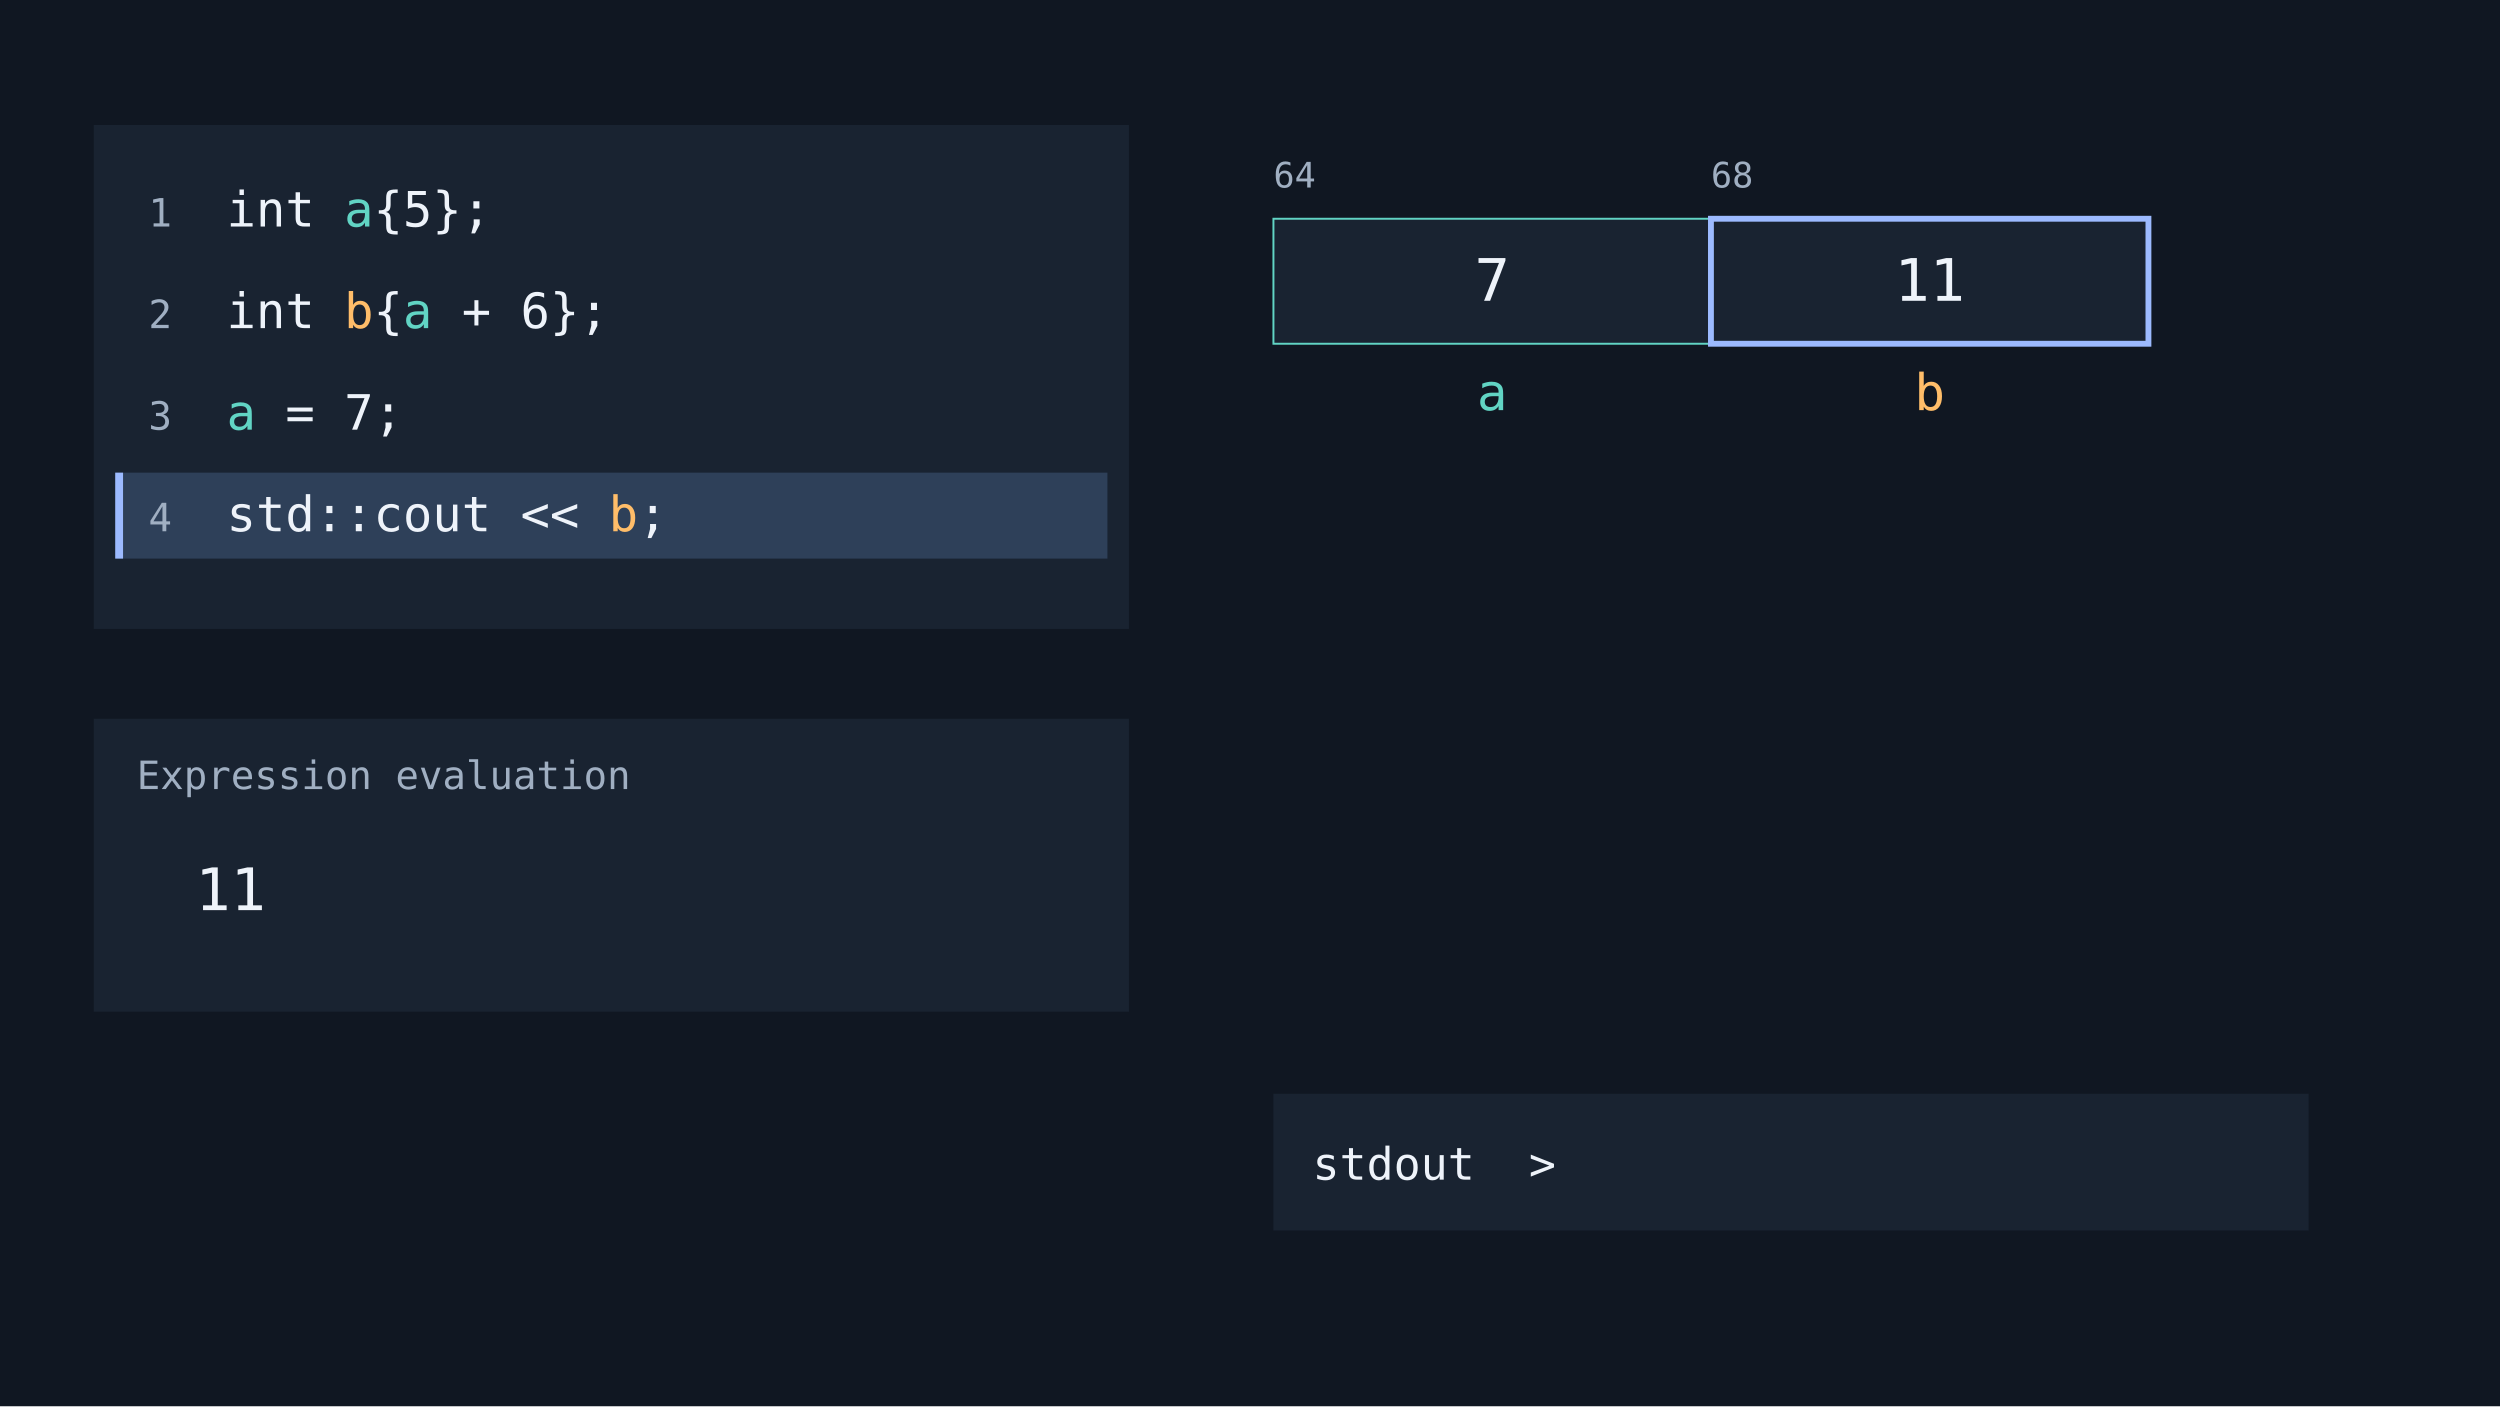
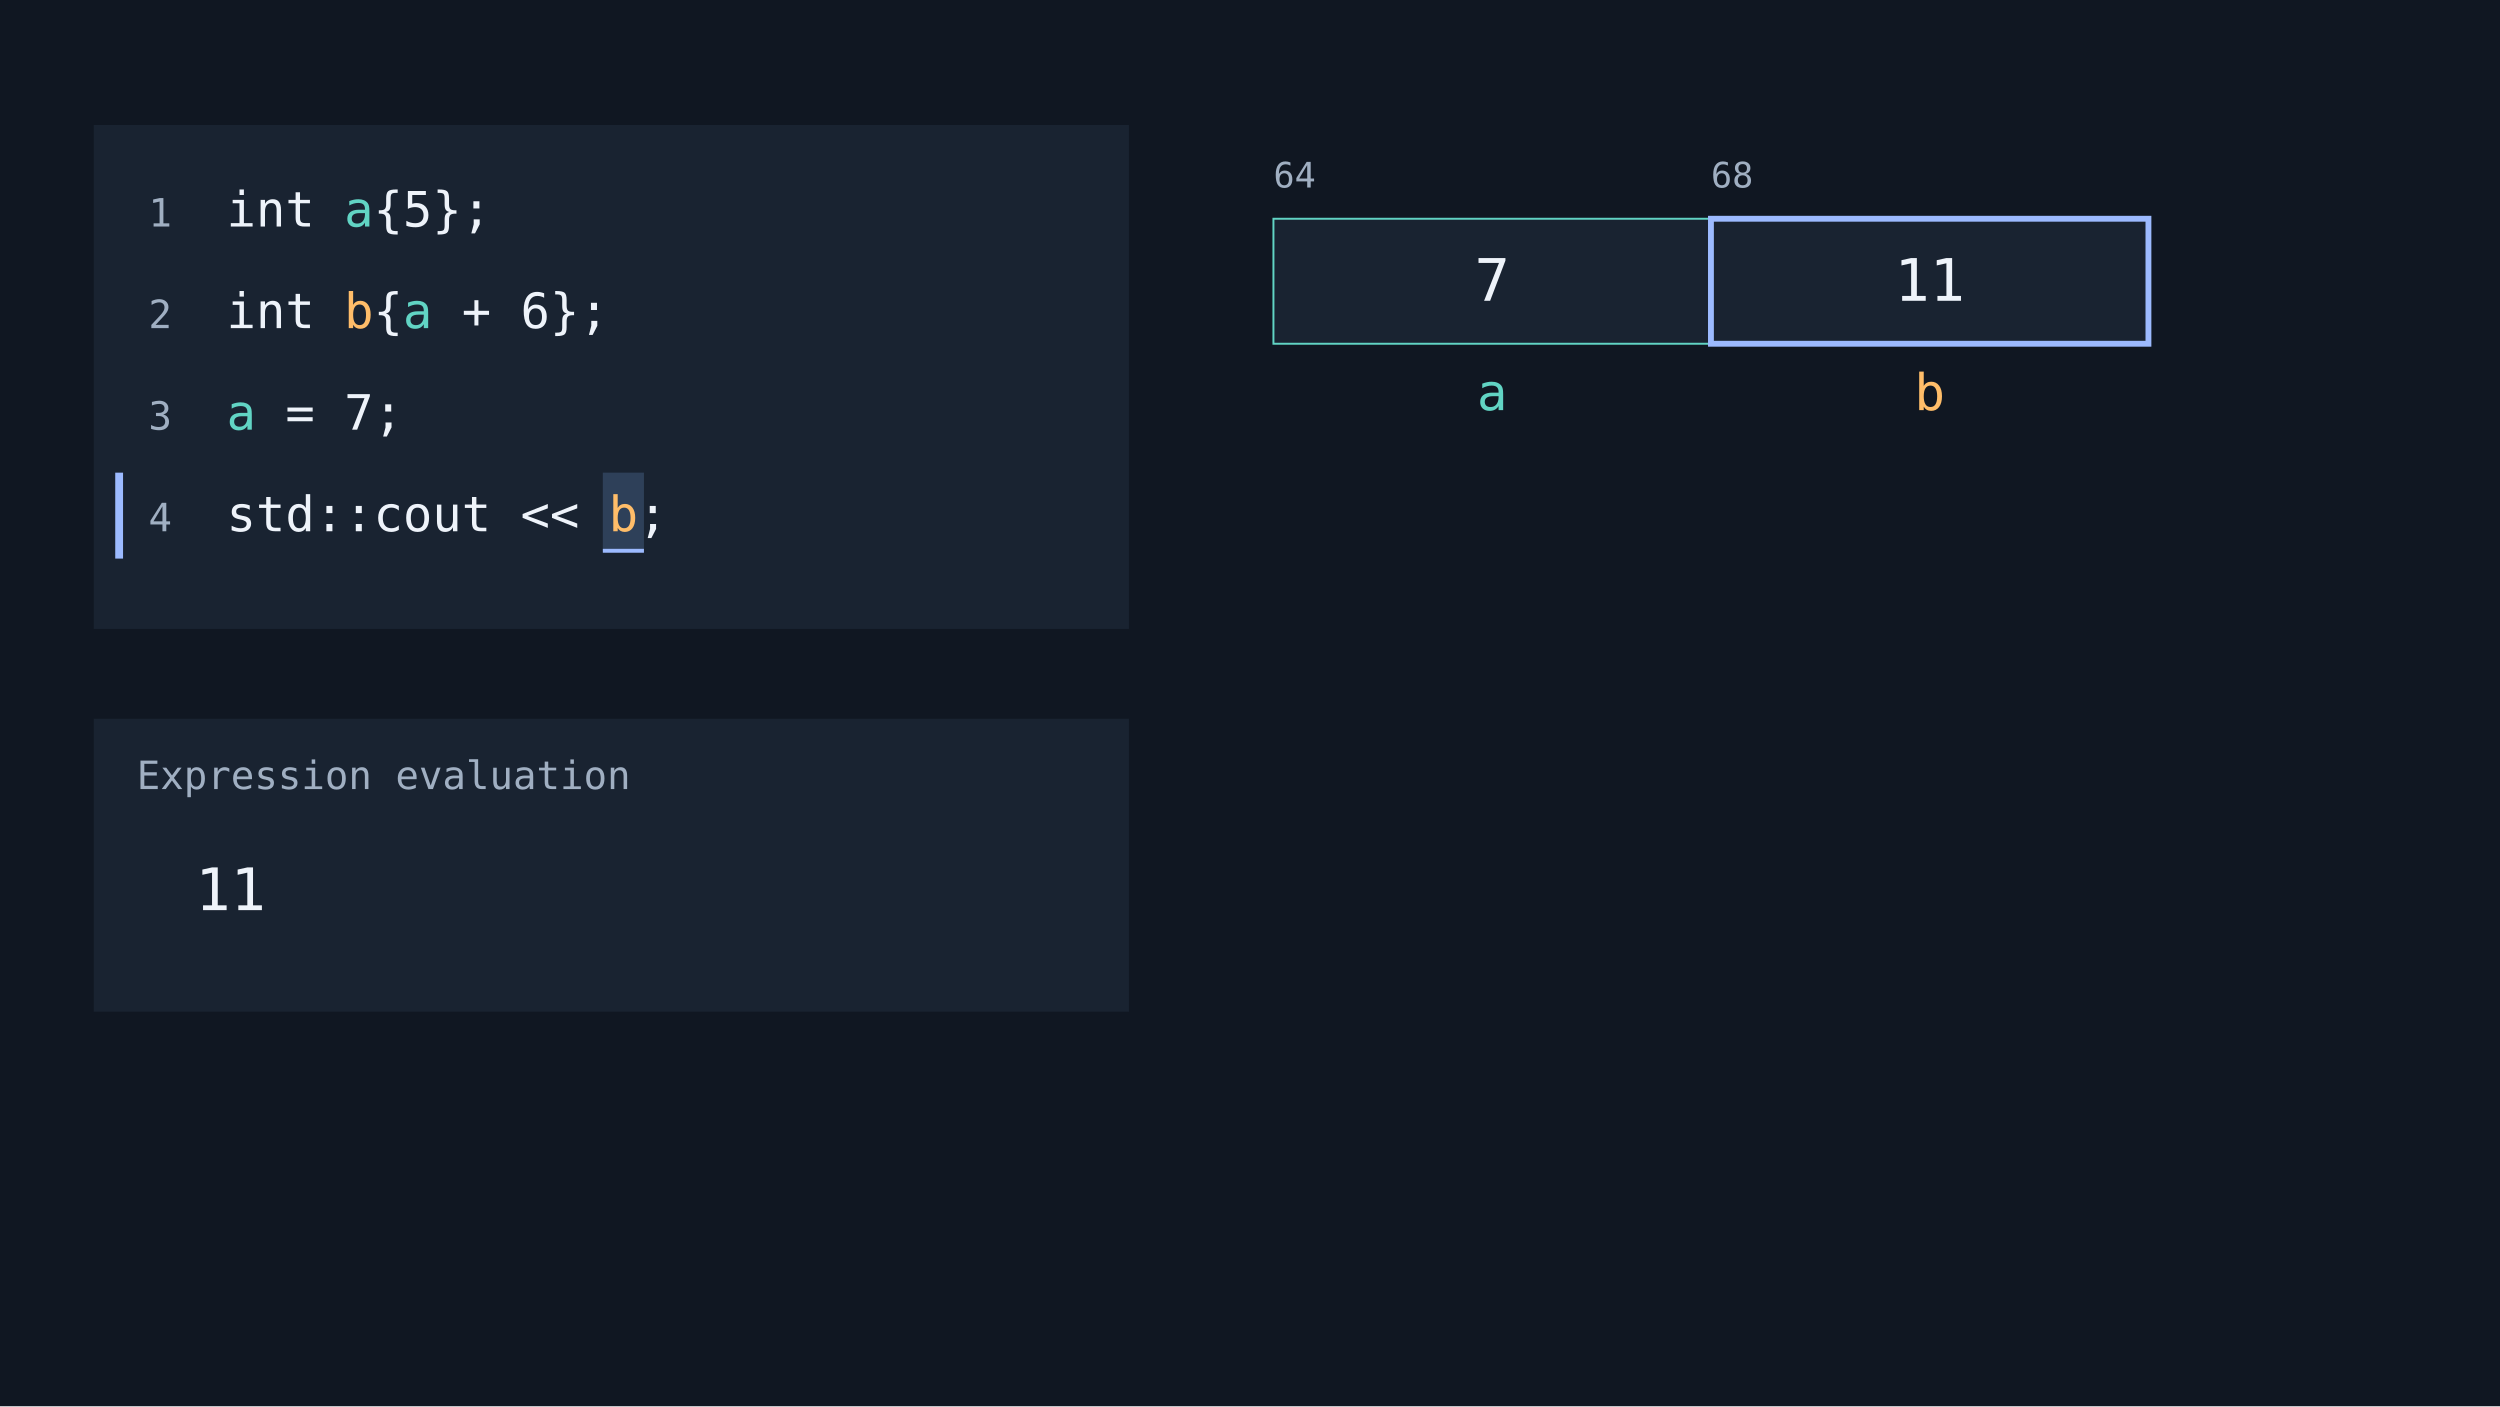
<svg xmlns="http://www.w3.org/2000/svg" viewBox="0 0 1280 720" width="1280" height="720" role="img">
  <rect x="0" y="0" width="1280" height="720" fill="#101722" stroke="none" stroke-width="1" />
  <rect x="48" y="64" width="530" height="258" fill="#192331" stroke="none" stroke-width="1" />
  <rect x="48" y="368" width="530" height="150" fill="#192331" stroke="none" stroke-width="1" />
  <text x="70" y="404" font-family="DejaVu Sans Mono,monospace" font-size="20" fill="#a0afc2" xml:space="preserve">Expression evaluation</text>
  <text x="100" y="466" font-family="DejaVu Sans Mono,monospace" font-size="30" fill="#eef3fa" xml:space="preserve">11</text>
  <text x="76" y="116" font-family="DejaVu Sans Mono,monospace" font-size="20" fill="#a0afc2" xml:space="preserve">1</text>
  <text x="116" y="116" font-family="DejaVu Sans Mono,monospace" font-size="25" fill="#eef3fa" xml:space="preserve" />
  <text x="116.0" y="116" font-family="DejaVu Sans Mono,monospace" font-size="25" fill="#eef3fa" xml:space="preserve">int</text>
  <text x="161.15" y="116" font-family="DejaVu Sans Mono,monospace" font-size="25" fill="#eef3fa" xml:space="preserve"> </text>
  <text x="176.2" y="116" font-family="DejaVu Sans Mono,monospace" font-size="25" fill="#61d4c4" xml:space="preserve">a</text>
  <text x="191.25" y="116" font-family="DejaVu Sans Mono,monospace" font-size="25" fill="#eef3fa" xml:space="preserve">{5};</text>
  <text x="76" y="168" font-family="DejaVu Sans Mono,monospace" font-size="20" fill="#a0afc2" xml:space="preserve">2</text>
  <text x="116" y="168" font-family="DejaVu Sans Mono,monospace" font-size="25" fill="#eef3fa" xml:space="preserve" />
  <text x="116.0" y="168" font-family="DejaVu Sans Mono,monospace" font-size="25" fill="#eef3fa" xml:space="preserve">int</text>
  <text x="161.15" y="168" font-family="DejaVu Sans Mono,monospace" font-size="25" fill="#eef3fa" xml:space="preserve"> </text>
  <text x="176.2" y="168" font-family="DejaVu Sans Mono,monospace" font-size="25" fill="#ffbd69" xml:space="preserve">b</text>
  <text x="191.25" y="168" font-family="DejaVu Sans Mono,monospace" font-size="25" fill="#eef3fa" xml:space="preserve">{</text>
  <text x="206.3" y="168" font-family="DejaVu Sans Mono,monospace" font-size="25" fill="#61d4c4" xml:space="preserve">a</text>
  <text x="221.35" y="168" font-family="DejaVu Sans Mono,monospace" font-size="25" fill="#eef3fa" xml:space="preserve"> + 6};</text>
  <text x="76" y="220" font-family="DejaVu Sans Mono,monospace" font-size="20" fill="#a0afc2" xml:space="preserve">3</text>
  <text x="116" y="220" font-family="DejaVu Sans Mono,monospace" font-size="25" fill="#eef3fa" xml:space="preserve" />
  <text x="116.0" y="220" font-family="DejaVu Sans Mono,monospace" font-size="25" fill="#61d4c4" xml:space="preserve">a</text>
  <text x="131.05" y="220" font-family="DejaVu Sans Mono,monospace" font-size="25" fill="#eef3fa" xml:space="preserve"> = 7;</text>
-   <rect x="59" y="242" width="508" height="44" fill="#2e4059" stroke="none" stroke-width="1" />
  <rect x="59" y="242" width="4" height="44" fill="#9cbaff" stroke="none" stroke-width="1" />
+   <rect x="308.65" y="242" width="21.05" height="40" fill="#2e4059" stroke="none" stroke-width="1" />
+   <line x1="308.65" y1="282" x2="329.7" y2="282" stroke="#9cbaff" stroke-width="2" />
  <text x="76" y="272" font-family="DejaVu Sans Mono,monospace" font-size="20" fill="#a0afc2" xml:space="preserve">4</text>
  <text x="116" y="272" font-family="DejaVu Sans Mono,monospace" font-size="25" fill="#eef3fa" xml:space="preserve" />
  <text x="116.0" y="272" font-family="DejaVu Sans Mono,monospace" font-size="25" fill="#eef3fa" xml:space="preserve">std</text>
  <text x="161.15" y="272" font-family="DejaVu Sans Mono,monospace" font-size="25" fill="#eef3fa" xml:space="preserve">::</text>
  <text x="191.25" y="272" font-family="DejaVu Sans Mono,monospace" font-size="25" fill="#eef3fa" xml:space="preserve">cout</text>
  <text x="251.45" y="272" font-family="DejaVu Sans Mono,monospace" font-size="25" fill="#eef3fa" xml:space="preserve"> &lt;&lt; </text>
  <text x="311.65" y="272" font-family="DejaVu Sans Mono,monospace" font-size="25" fill="#ffbd69" xml:space="preserve">b</text>
  <text x="326.7" y="272" font-family="DejaVu Sans Mono,monospace" font-size="25" fill="#eef3fa" xml:space="preserve">;</text>
  <text x="652" y="96" font-family="DejaVu Sans Mono,monospace" font-size="18" fill="#a0afc2" xml:space="preserve">64</text>
  <text x="756.174" y="210" font-family="DejaVu Sans Mono,monospace" font-size="26" fill="#61d4c4" xml:space="preserve">a</text>
  <rect x="652" y="112" width="224.0" height="64" fill="#192331" stroke="#61d4c4" stroke-width="1" />
  <text x="754.97" y="154" font-family="DejaVu Sans Mono,monospace" font-size="30" fill="#eef3fa" xml:space="preserve">7</text>
  <text x="876.0" y="96" font-family="DejaVu Sans Mono,monospace" font-size="18" fill="#a0afc2" xml:space="preserve">68</text>
  <text x="980.174" y="210" font-family="DejaVu Sans Mono,monospace" font-size="26" fill="#ffbd69" xml:space="preserve">b</text>
  <rect x="876.0" y="112" width="224.0" height="64" fill="#192331" stroke="#9cbaff" stroke-width="3" />
  <text x="969.94" y="154" font-family="DejaVu Sans Mono,monospace" font-size="30" fill="#eef3fa" xml:space="preserve">11</text>
-   <rect x="652" y="560" width="530" height="70" fill="#192331" stroke="none" stroke-width="1" />
-   <text x="672" y="604" font-family="DejaVu Sans Mono,monospace" font-size="23" fill="#eef3fa" xml:space="preserve">stdout  &gt; </text>
</svg>
